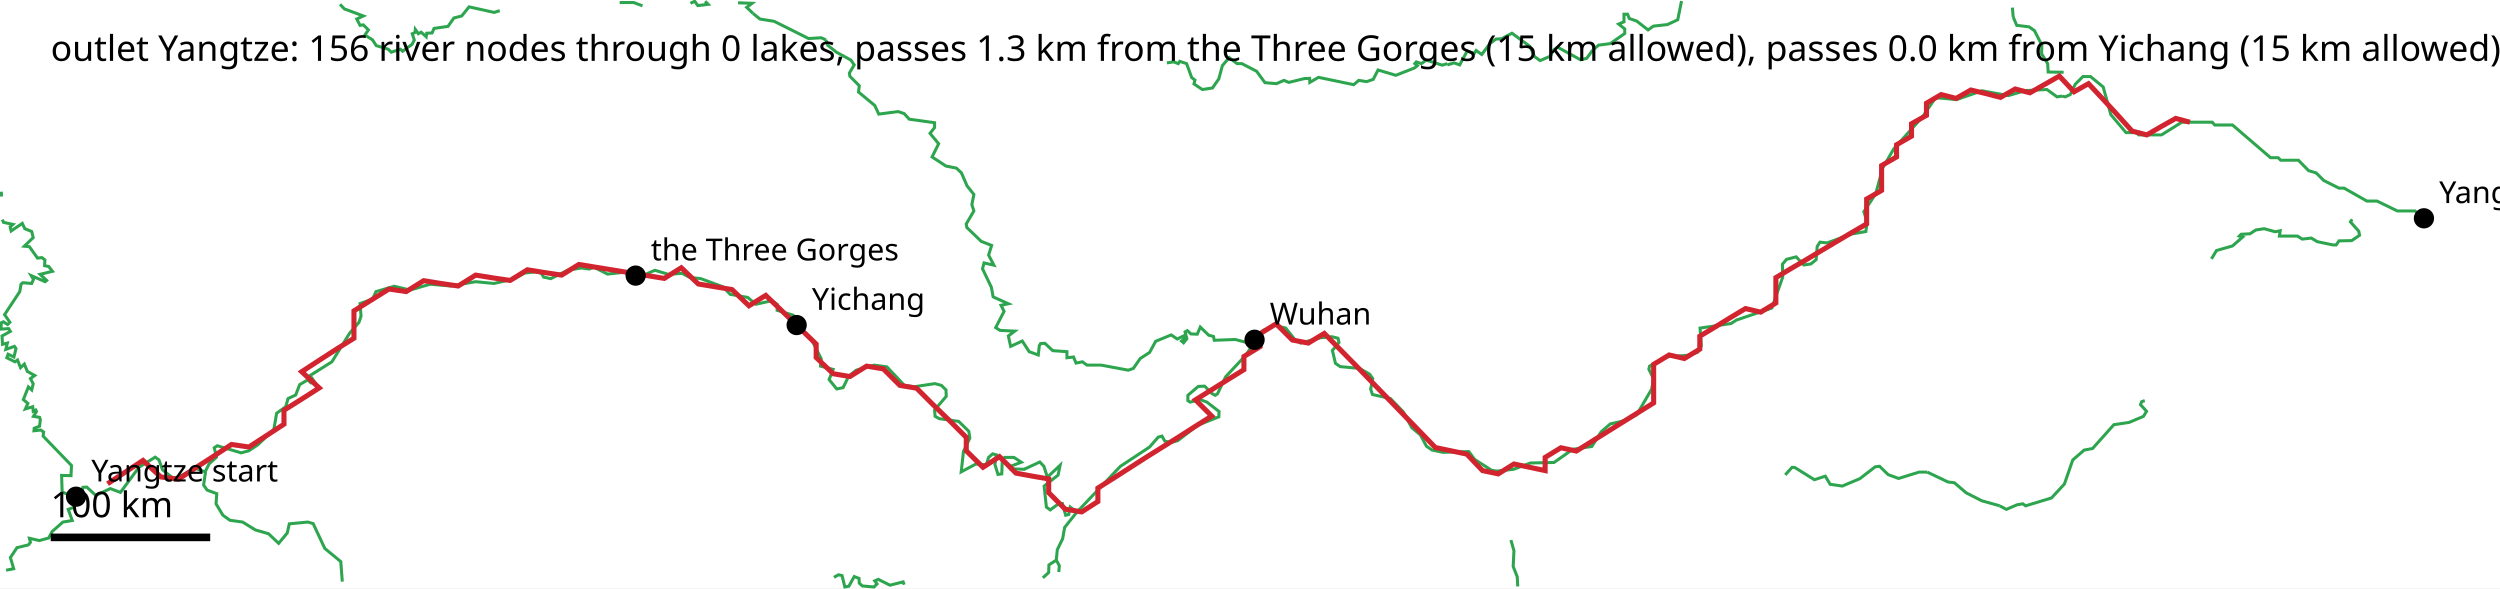
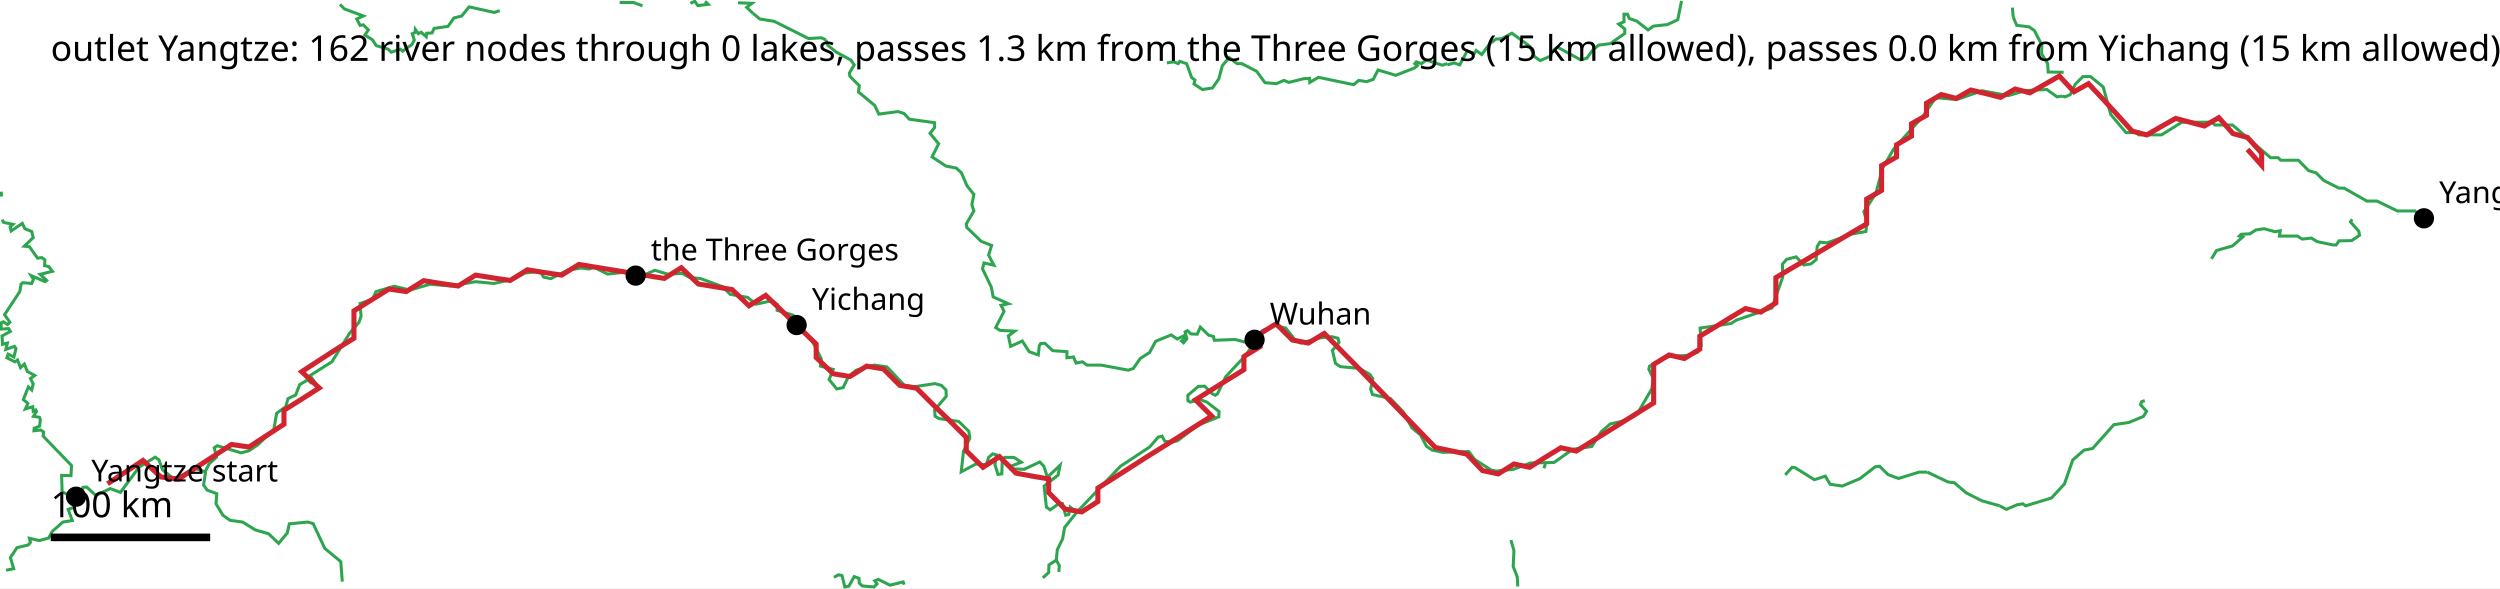
<svg xmlns="http://www.w3.org/2000/svg" width="986" height="232" viewBox="0 0 986 232">
  <rect width="100%" height="100%" fill="#ffffff" />
  <polyline fill="none" stroke="#2da44e" stroke-width="1.2" points="403.9,185.1 410.1,182.2 411.7,183.9 413.1,188.2 418.1,183.5 417.3,187.4 411.8,191.7 412.7,200.0 414.2,201.1 417.5,198.7 419.0,198.6 420.3,203.2 421.5,202.9 422.1,200.0 424.7,202.0" />
  <polyline fill="none" stroke="#2da44e" stroke-width="1.2" points="2.4,224.9 5.4,224.3 4.1,219.9 6.7,216.0 11.2,214.9 12.0,213.9 11.6,212.3 15.5,213.2 19.2,212.2 20.6,209.6 24.8,205.9 28.5,205.3 26.9,200.9 29.1,200.1 29.0,197.0 31.9,195.7 32.7,192.2 34.2,192.1 37.8,195.4 43.5,192.7 47.5,194.2 54.8,184.3 61.2,180.3 62.7,181.4 64.1,185.3 68.0,188.4 70.2,188.2 77.0,184.7 80.9,186.1 82.5,182.9 85.4,180.3 84.5,176.6 85.7,175.8 95.1,178.6 98.1,177.8 101.6,175.5 108.0,169.4 109.1,163.0 112.7,160.4 113.6,157.2 116.6,155.8 118.2,151.7 121.4,149.8 122.6,151.0 124.1,150.7 122.3,148.1 130.9,142.7 137.9,131.4 141.6,127.1 142.4,124.7 142.0,119.7 146.9,118.0 148.3,115.0 155.5,112.9 161.7,114.4 169.6,112.1 177.8,112.8 187.6,111.1 194.8,111.8 202.8,110.0 206.9,107.7 211.4,107.2 213.5,107.8 214.4,109.3 217.2,109.9 224.1,106.5 229.3,105.7 232.4,106.1 234.3,105.4 239.6,108.1 246.0,107.4 253.9,108.5 258.3,106.6 263.6,108.2 269.0,107.8 272.0,109.4 276.4,109.9 285.1,113.1 288.0,116.1 294.9,117.3 298.1,120.0 304.4,118.6 306.6,120.1 306.5,122.4 312.8,124.3 313.7,125.2 313.1,127.1 320.4,134.6 323.9,141.5 323.6,144.4 328.6,145.7 327.0,149.7 330.0,153.4 332.5,152.9 334.7,148.4 337.7,146.0 344.8,144.0 349.8,144.7 356.9,152.2 360.8,152.5 368.7,151.3 371.3,152.0 373.1,153.8 373.2,156.3 368.6,161.7 368.8,164.2 370.4,165.1 378.1,166.2 382.1,170.1 382.5,172.8 380.0,178.0 379.1,186.1 384.9,183.0 389.0,183.3 389.9,180.4 391.5,179.0 393.0,179.4 392.4,183.2 393.6,187.1 395.1,186.9 395.3,181.4 396.2,180.4 399.9,180.4 402.8,182.3 398.6,183.9 398.6,184.9 404.3,185.1" />
  <polyline fill="none" stroke="#2da44e" stroke-width="1.2" points="494.7,134.5 498.2,130.3 502.7,128.3 507.1,129.4 510.9,134.2 513.0,135.3 520.8,133.2 525.3,132.8 527.7,133.4 528.1,135.1 525.5,138.2 526.7,143.3 528.6,144.6 536.2,145.3 540.2,147.6 541.4,149.3 540.6,153.5 541.3,155.6 548.4,157.2 553.5,162.5 556.8,168.7 560.2,171.5 562.6,176.0 564.8,177.5 569.1,178.4 579.3,178.1 581.6,181.2 588.3,185.5 590.3,185.8 596.9,185.1 603.6,182.6 612.9,182.4 620.3,177.2 627.8,176.1 631.5,170.3 635.1,167.2 639.9,166.1 645.5,163.6 651.4,153.5 652.2,149.5 650.3,145.6 650.6,144.4 657.4,140.7 666.0,140.1 669.6,138.9 671.0,136.4 670.5,129.4 682.7,127.6 684.9,126.2 698.8,121.5 703.1,109.3 703.0,104.2 704.6,102.3 708.4,101.3 711.4,104.5 714.2,104.1 716.3,102.4 716.7,97.2 717.8,95.5 720.6,95.8 730.2,92.3 735.9,91.3 736.4,87.5 735.1,83.5 739.8,76.4 742.5,66.3 746.9,58.7 758.3,46.0 763.4,38.5 771.6,39.3 781.7,35.8 792.1,37.7 798.9,35.7 807.3,35.3 811.3,38.2 813.3,37.9" />
-   <polyline fill="none" stroke="#2da44e" stroke-width="1.2" points="609.5,183.0 608.9,184.7" />
+   <polyline fill="none" stroke="#2da44e" stroke-width="1.2" points="608.9,184.7 609.5,183.0" />
  <polyline fill="none" stroke="#2da44e" stroke-width="1.2" points="424.7,202.0 441.9,183.9 453.4,176.3 456.8,172.4 458.3,172.0 459.4,174.0 461.9,174.5 464.5,173.8 472.4,167.7 480.7,164.4 480.8,162.3 476.0,158.6 473.4,157.6 469.4,158.6 468.5,158.0 468.5,155.9 472.6,152.4 475.1,152.3 478.1,155.3 479.3,155.9 480.2,155.3 483.4,148.6 491.5,139.9 495.2,134.2" />
-   <polyline fill="none" stroke="#2da44e" stroke-width="1.2" points="416.6,220.9 417.0,216.8 419.1,212.5 419.9,208.0 421.2,206.4" />
+   <polyline fill="none" stroke="#2da44e" stroke-width="1.2" points="421.2,206.4 419.9,208.0 419.1,212.5 417.0,216.8 416.6,220.9" />
  <polyline fill="none" stroke="#2da44e" stroke-width="1.2" points="424.7,202.0 421.1,206.5" />
  <polyline fill="none" stroke="#2da44e" stroke-width="1.2" points="416.6,220.9 413.7,222.8 413.6,225.8 411.3,227.9" />
  <polyline fill="none" stroke="#2da44e" stroke-width="1.2" points="328.9,227.7 330.7,226.7 332.1,227.0 333.2,231.5 334.8,231.2 336.9,227.4 338.8,228.1 338.9,230.0 340.1,231.1 344.7,231.5 345.9,230.3 345.0,229.1 346.4,228.5 351.0,230.8 356.2,229.5 356.6,230.6" />
  <polyline fill="none" stroke="#2da44e" stroke-width="1.2" points="297.0,5.3 299.7,7.5 305.3,8.4 318.9,15.2 323.9,14.9 325.7,15.7" />
  <polyline fill="none" stroke="#2da44e" stroke-width="1.2" points="134.1,1.7 135.8,3.5 143.3,6.3 140.7,7.5 142.0,10.0 143.3,9.8 145.3,11.8 143.9,13.8 146.9,15.7 148.4,18.0 153.1,19.4 154.3,20.6 157.9,19.4 158.8,20.2 162.5,17.5 163.4,15.8 162.6,13.3 163.7,12.8 163.8,11.6 165.0,13.3 166.1,12.7 168.1,14.5 168.3,13.1 170.4,13.0 171.2,11.2 176.7,10.4 179.0,7.1 182.1,6.3 185.0,2.7 194.9,4.9 197.1,4.2" />
  <polyline fill="none" stroke="#2da44e" stroke-width="1.2" points="244.4,1.0 249.9,1.0 253.4,2.3" />
  <polyline fill="none" stroke="#2da44e" stroke-width="1.2" points="272.3,1.3 274.0,0.5 275.2,2.2 279.3,1.7 278.1,0.5" />
  <polyline fill="none" stroke="#2da44e" stroke-width="1.2" points="291.1,1.1 296.6,1.3 294.5,2.9 297.0,5.3" />
  <polyline fill="none" stroke="#2da44e" stroke-width="1.2" points="325.7,15.7 326.5,17.9 329.9,20.6 335.6,23.7 336.9,25.6 335.0,28.8 335.2,30.1 338.9,33.8 338.6,36.3 345.0,41.6 346.6,45.0 354.2,44.0 356.6,44.8 358.6,47.0 368.6,48.4 368.6,50.3 366.8,52.6 370.2,56.7 367.6,61.9 373.1,65.5 377.2,66.3 379.2,68.2 381.4,73.3 384.1,76.7 383.3,80.7 384.1,83.2 381.1,88.3 381.3,89.7 387.0,95.2 391.1,96.8 389.9,100.6 392.0,104.6 388.1,103.7 387.5,106.0 391.0,113.3 391.7,117.1 397.7,119.8 394.8,120.4 396.0,122.8 392.7,129.2 394.4,130.3 400.2,130.6 397.7,132.5 398.6,136.6 403.2,134.5 405.9,138.7 409.5,140.0 409.9,136.4 410.4,135.5 412.1,135.4 415.2,138.3 420.8,138.7 420.8,141.1 423.4,140.8 424.4,143.2 426.9,142.7 428.7,144.0 434.3,144.0 445.0,146.0 447.0,145.3 449.7,141.4 453.4,139.0 455.8,134.6 461.9,132.1 464.3,133.7 466.8,132.5 467.0,133.7 466.0,134.5 466.8,135.2 468.1,133.6 467.4,130.9 468.3,130.4 469.7,131.7 472.2,131.8 473.4,129.0 476.7,132.2 478.6,132.7 478.9,134.2 487.2,133.9 494.4,135.8" />
  <polyline fill="none" stroke="#2da44e" stroke-width="1.2" points="598.6,231.3 598.4,227.5 596.8,223.4 597.1,217.2 595.9,213.0" />
  <polyline fill="none" stroke="#2da44e" stroke-width="1.2" points="760.1,186.2 768.3,190.1 770.8,190.4 775.5,194.4 781.6,197.5 788.7,199.5" />
  <polyline fill="none" stroke="#2da44e" stroke-width="1.2" points="704.1,187.3 706.8,184.3 707.9,184.4 715.6,189.2 719.9,187.8 721.8,191.0 726.6,191.7 733.5,188.8 739.6,184.1 741.3,183.9 744.7,187.2 748.8,188.7 756.9,186.2 760.1,186.2" />
  <polyline fill="none" stroke="#2da44e" stroke-width="1.2" points="788.7,199.5 791.3,200.9 795.5,199.1 797.8,198.7 798.9,199.5 809.1,196.4 814.2,190.9 817.5,181.4 822.0,177.5 825.3,176.9 833.7,167.5 839.7,166.6 845.4,164.2 846.6,162.2 844.2,159.6 844.7,158.4 845.9,158.0" />
  <polyline fill="none" stroke="#2da44e" stroke-width="1.2" points="793.7,3.0 794.0,6.7" />
  <polyline fill="none" stroke="#2da44e" stroke-width="1.2" points="628.2,19.7 630.5,17.8 635.1,17.2 640.8,13.2 640.8,11.4 638.4,9.5 640.5,8.6 640.5,5.6 641.9,5.6 642.6,7.3 645.5,8.3 650.0,11.8 652.1,10.3 657.6,9.7 661.7,7.8 663.2,0.4" />
  <polyline fill="none" stroke="#2da44e" stroke-width="1.2" points="794.0,6.7 795.4,10.0 800.3,10.6 802.4,12.1 805.3,17.8 805.2,21.2 807.6,25.1 807.8,28.4 813.9,28.5" />
  <polyline fill="none" stroke="#2da44e" stroke-width="1.2" points="135.0,229.4 134.4,221.5 128.1,216.3 123.5,206.5 121.4,205.9 114.1,206.6 113.3,210.2 109.9,214.3 105.9,210.5 100.7,209.0 95.7,205.9 90.7,205.2 87.9,203.2 85.2,198.7 85.5,194.7 81.7,193.3 80.3,191.3 81.1,185.9" />
  <polyline fill="none" stroke="#2da44e" stroke-width="1.2" points="417.6,225.6 417.8,223.1 416.6,220.9" />
  <polyline fill="none" stroke="#2da44e" stroke-width="1.2" points="460.2,24.8 462.9,24.4 464.7,25.1 465.3,24.2 468.0,25.1 470.0,30.6 471.3,31.6 470.9,33.1 474.2,35.3 478.2,34.7 480.7,31.1 482.1,25.9 484.8,22.7 487.9,25.1 489.8,25.1 495.6,28.1 498.9,32.6 503.4,33.0 506.4,31.7 508.3,32.5 514.4,31.0 516.5,30.9 516.6,32.5 520.0,30.5 533.9,33.4 535.9,31.7 539.0,32.2 541.6,31.3 543.5,27.6 550.5,29.7 557.9,26.8 559.0,25.9 558.0,25.1 558.6,24.4 560.6,25.1 562.5,23.7 568.8,25.7 570.8,25.1" />
  <polyline fill="none" stroke="#2da44e" stroke-width="1.2" points="570.8,25.6 573.5,24.8 575.7,25.6 578.6,20.2 581.5,21.0 582.2,19.9 584.4,21.5 587.6,17.2 590.0,15.4 592.2,15.3 596.3,13.1 603.4,18.3 605.2,22.3 607.4,23.9 611.6,22.1 612.4,20.0 614.3,18.6 623.4,23.6 625.8,23.0 628.2,19.7" />
  <polyline fill="none" stroke="#2da44e" stroke-width="1.2" points="0.5,75.6 0.6,77.5" />
  <polyline fill="none" stroke="#2da44e" stroke-width="1.2" points="0.9,86.6 1.4,87.7 5.1,88.5 4.0,89.5 4.4,91.1 8.8,88.1 9.8,90.2 12.5,91.3 13.1,93.7 9.6,97.1 11.6,97.3 14.8,101.8 16.5,101.6 17.7,102.5 17.6,104.8 19.2,105.1 20.7,107.0 15.8,108.2 18.4,110.6 17.8,111.1 12.3,108.7 13.2,110.2 12.5,111.8 9.0,111.5 8.3,112.1 7.8,115.0 1.8,124.1 3.9,127.1 3.0,128.0 1.3,126.9 0.5,127.3 0.4,129.8 3.4,129.6 4.1,130.7 0.8,132.5 1.0,135.8 2.9,135.3 2.3,137.8 5.7,136.6 6.3,137.5 5.5,140.8 3.2,139.7 2.7,141.1 5.9,142.7 6.9,142.0 8.1,145.0 9.6,143.6 10.8,146.5 13.7,148.1 12.0,149.3 13.1,151.4 12.5,153.8 11.2,152.6 9.2,157.6 11.0,159.1 10.0,161.3 12.9,160.4 13.1,162.2 14.1,161.7 14.4,162.3 13.2,164.2 15.6,164.6 15.9,165.5 15.6,168.1 13.5,168.9 13.4,169.9 16.1,169.6 17.2,170.4 17.0,172.0 28.2,183.6 28.0,187.6 24.3,187.5 24.5,194.0 26.9,195.1 32.2,194.6" />
  <polyline fill="none" stroke="#2da44e" stroke-width="1.2" points="872.2,102.1 874.2,98.8 880.5,97.0 884.5,93.5 883.2,93.1 883.9,92.4 887.4,92.2 889.7,90.7 893.0,90.2 897.3,91.4 899.3,91.0 899.0,93.1 906.1,93.1 908.0,94.3 911.6,93.9 913.9,95.3 920.1,96.6 921.4,96.6 922.5,95.0 927.5,94.9 930.6,92.8 930.3,91.2 927.0,87.5 927.7,86.5" />
  <polyline fill="none" stroke="#2da44e" stroke-width="1.2" points="813.3,37.9 814.5,38.2 816.5,37.3 818.5,33.2 821.5,30.2 824.5,30.2 829.5,34.3 832.5,45.2 838.5,52.3 842.5,52.3 843.5,53.2 852.5,53.2 860.5,48.2 872.5,48.2 873.5,49.3 880.5,49.3 895.5,62.2 898.5,62.2 899.5,63.2 906.5,63.2 910.5,67.3 913.5,68.2 916.5,71.2 922.5,74.2 924.5,74.2 933.5,79.3 937.5,79.3 945.5,83.2 952.5,83.2 956.0,86.1" />
-   <polyline fill="none" stroke="#d1242f" stroke-width="2" points="42.4,190.8 49.4,186.2 56.4,181.6 63.4,188.1 70.4,189.0 77.3,184.4 84.3,179.9 91.3,175.3 98.2,176.3 105.1,171.8 112.0,167.3 112.0,161.8 119.0,157.4 125.9,153.0 119.0,146.6 125.9,142.1 132.7,137.7 139.6,133.4 139.6,128.0 139.6,122.6 146.5,118.3 153.4,114.0 160.2,115.0 167.1,110.7 173.9,111.8 180.7,112.8 187.6,108.5 194.4,109.6 201.2,110.6 208.0,106.4 214.8,107.5 221.5,108.5 228.3,104.3 235.0,105.4 241.8,106.5 248.5,107.6 255.2,108.7 262.0,109.8 268.7,105.6 275.4,112.0 282.0,113.1 288.7,114.2 295.4,120.6 302.0,116.5 308.7,122.9 315.3,129.3 321.9,135.7 321.9,141.0 328.6,147.4 335.2,148.5 341.8,144.4 348.4,145.5 354.9,152.0 361.5,153.1 368.0,159.6 374.6,166.0 381.1,172.5 381.1,177.8 387.7,184.3 394.2,180.1 400.7,186.6 407.2,187.8 413.6,188.9 413.6,194.3 420.1,200.8 426.6,201.9 433.0,197.8 433.0,192.5 439.5,188.4 445.9,184.3 452.3,180.2 458.7,176.2 465.1,172.2 471.5,168.1 477.9,164.1 471.5,157.7 477.9,153.7 484.3,149.7 490.6,145.8 490.6,140.6 497.0,136.7 497.0,131.6 503.3,127.7 509.7,134.1 516.0,135.3 522.3,131.5 528.6,137.9 534.9,144.3 541.1,150.7 547.4,157.2 553.6,163.6 559.9,170.1 566.1,176.5 572.3,177.8 578.5,179.1 584.7,185.6 590.9,186.9 597.1,183.0 603.3,184.3 609.4,185.6 609.4,180.4 615.6,176.6 621.7,177.9 627.8,174.1 633.9,170.3 640.0,166.5 646.1,162.7 652.2,158.9 652.2,153.9 652.2,148.8 652.2,143.7 658.3,140.0 664.3,141.4 670.4,137.7 670.4,132.6 676.4,129.0 682.4,125.3 688.4,121.7 694.4,123.1 700.4,119.5 700.4,114.5 700.4,109.5 706.4,105.9 712.4,102.4 718.4,98.8 724.3,95.3 730.2,91.8 736.2,88.3 736.2,83.4 736.2,78.5 742.1,75.1 742.1,70.2 742.1,65.3 748.0,61.9 748.0,57.1 753.9,53.7 753.9,48.8 759.8,45.5 759.8,40.7 765.6,37.3 771.5,38.8 777.3,35.5 783.2,36.9 789.0,38.4 794.8,35.1 800.6,36.6 806.4,33.3 812.2,30.0 818.0,36.2 823.7,33.0 829.5,39.2 835.2,45.4 840.9,51.7 846.7,53.2 852.4,49.9 858.1,46.7 863.7,48.2" />
+   <polyline fill="none" stroke="#d1242f" stroke-width="2" points="42.4,190.8 49.4,186.2 56.4,181.6 63.4,188.1 70.4,189.0 77.3,184.4 84.3,179.9 91.3,175.3 98.2,176.3 105.1,171.8 112.0,167.3 112.0,161.8 119.0,157.4 125.9,153.0 119.0,146.6 125.9,142.1 132.7,137.7 139.6,133.4 139.6,128.0 139.6,122.6 146.5,118.3 153.4,114.0 160.2,115.0 167.1,110.7 173.9,111.8 180.7,112.8 187.6,108.5 194.4,109.6 201.2,110.6 208.0,106.4 214.8,107.5 221.5,108.5 228.3,104.3 235.0,105.4 241.8,106.5 248.5,107.6 255.2,108.7 262.0,109.8 268.7,105.6 275.4,112.0 282.0,113.1 288.7,114.2 295.4,120.6 302.0,116.5 308.7,122.9 315.3,129.3 321.9,135.7 321.9,141.0 328.6,147.4 335.2,148.5 341.8,144.4 348.4,145.5 354.9,152.0 361.5,153.1 368.0,159.6 374.6,166.0 381.1,172.5 381.1,177.8 387.7,184.3 394.2,180.1 400.7,186.6 407.2,187.8 413.6,188.9 413.6,194.3 420.1,200.8 426.6,201.9 433.0,197.8 433.0,192.5 439.5,188.4 445.9,184.3 452.3,180.2 458.7,176.2 465.1,172.2 471.5,168.1 477.9,164.1 471.5,157.7 477.9,153.7 484.3,149.7 490.6,145.8 490.6,140.6 497.0,136.7 497.0,131.6 503.3,127.7 509.7,134.1 516.0,135.3 522.3,131.5 528.6,137.9 534.9,144.3 541.1,150.7 547.4,157.2 553.6,163.6 559.9,170.1 566.1,176.5 572.3,177.8 578.5,179.1 584.7,185.6 590.9,186.9 597.1,183.0 603.3,184.3 609.4,180.4 615.6,176.6 621.7,177.9 627.8,174.1 633.9,170.3 640.0,166.5 646.1,162.7 652.2,158.9 652.2,153.9 652.2,148.8 652.2,143.7 658.3,140.0 664.3,141.4 670.4,137.7 670.4,132.6 676.4,129.0 682.4,125.3 688.4,121.7 694.4,123.1 700.4,119.5 700.4,114.5 700.4,109.5 706.4,105.9 712.4,102.4 718.4,98.8 724.3,95.3 730.2,91.8 736.2,88.3 736.2,83.4 736.2,78.5 742.1,75.1 742.1,70.2 742.1,65.3 748.0,61.9 748.0,57.1 753.9,53.7 753.9,48.8 759.8,45.5 759.8,40.7 765.6,37.3 771.5,38.8 777.3,35.5 783.2,36.9 789.0,38.4 794.8,35.1 800.6,36.6 806.4,33.3 812.2,30.0 818.0,36.2 823.7,33.0 829.5,39.2 835.2,45.4 840.9,51.7 846.7,53.2 852.4,49.9 858.1,46.7 863.7,48.2 869.4,49.7 875.1,46.4 880.7,52.7 886.4,54.2 892.0,60.4 892.0,65.2 886.4,58.9" />
  <circle cx="30.0" cy="195.9" r="4" fill="#000000" />
  <text x="36.0" y="189.9" font-family="sans-serif" font-size="12">Yangtze start</text>
  <circle cx="250.7" cy="108.7" r="4" fill="#000000" />
  <text x="256.7" y="102.7" font-family="sans-serif" font-size="12">the Three Gorges</text>
  <circle cx="314.2" cy="128.2" r="4" fill="#000000" />
  <text x="320.2" y="122.2" font-family="sans-serif" font-size="12">Yichang</text>
  <circle cx="494.8" cy="134.0" r="4" fill="#000000" />
  <text x="500.8" y="128.0" font-family="sans-serif" font-size="12">Wuhan</text>
  <circle cx="956.0" cy="86.1" r="4" fill="#000000" />
  <text x="962.0" y="80.1" font-family="sans-serif" font-size="12">Yangtze mouth</text>
  <line x1="20" y1="211.943" x2="82.9" y2="211.943" stroke="#000000" stroke-width="3" />
  <text x="20" y="204" font-family="sans-serif" font-size="14">100 km</text>
-   <text x="20" y="24" font-family="sans-serif" font-size="14">outlet Yangtze: 156 river nodes through 0 lakes, passes 1.3 km from the Three Gorges (15 km allowed), passes 0.0 km from Yichang (15 km allowed), passes 3.4 km from Wuhan (15 km allowed), ends in the ocean at (32.03, 120.45), 162 km from its mouth (150 km allowed) - FAIL</text>
+   <text x="20" y="24" font-family="sans-serif" font-size="14">outlet Yangtze: 162 river nodes through 0 lakes, passes 1.3 km from the Three Gorges (15 km allowed), passes 0.0 km from Yichang (15 km allowed), passes 3.4 km from Wuhan (15 km allowed), ends in the ocean at (31.85, 120.82), 121 km from its mouth (150 km allowed) - PASS</text>
</svg>
